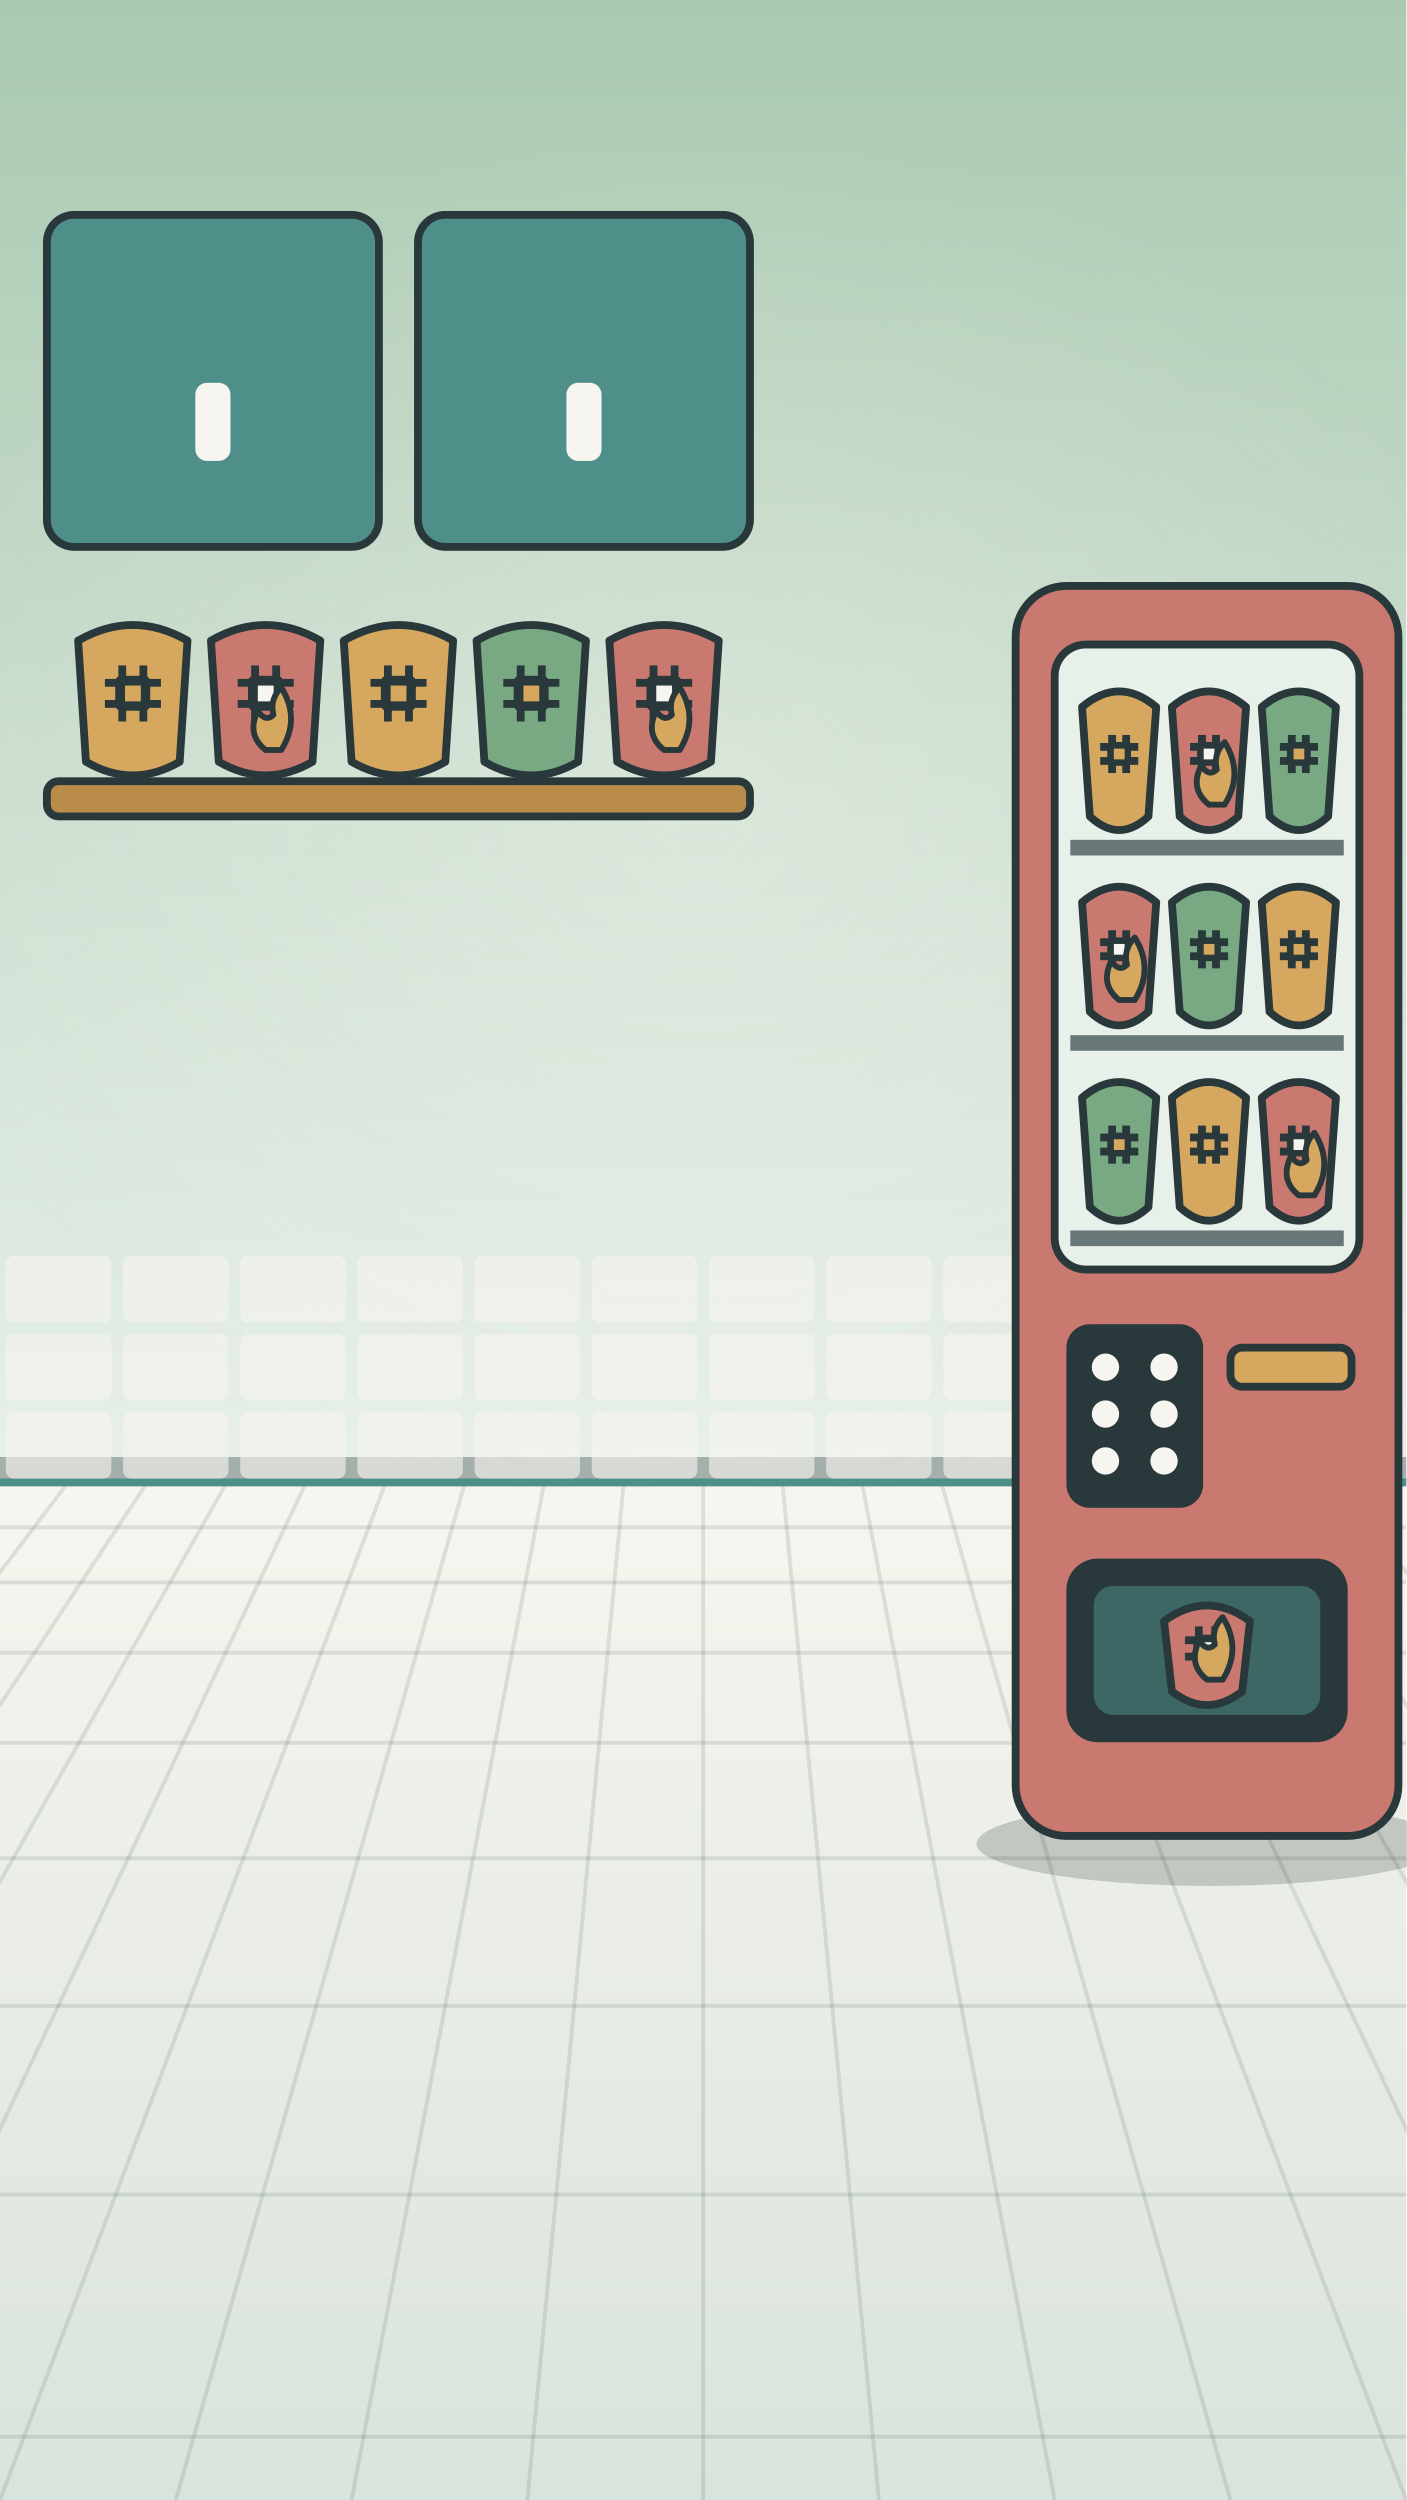
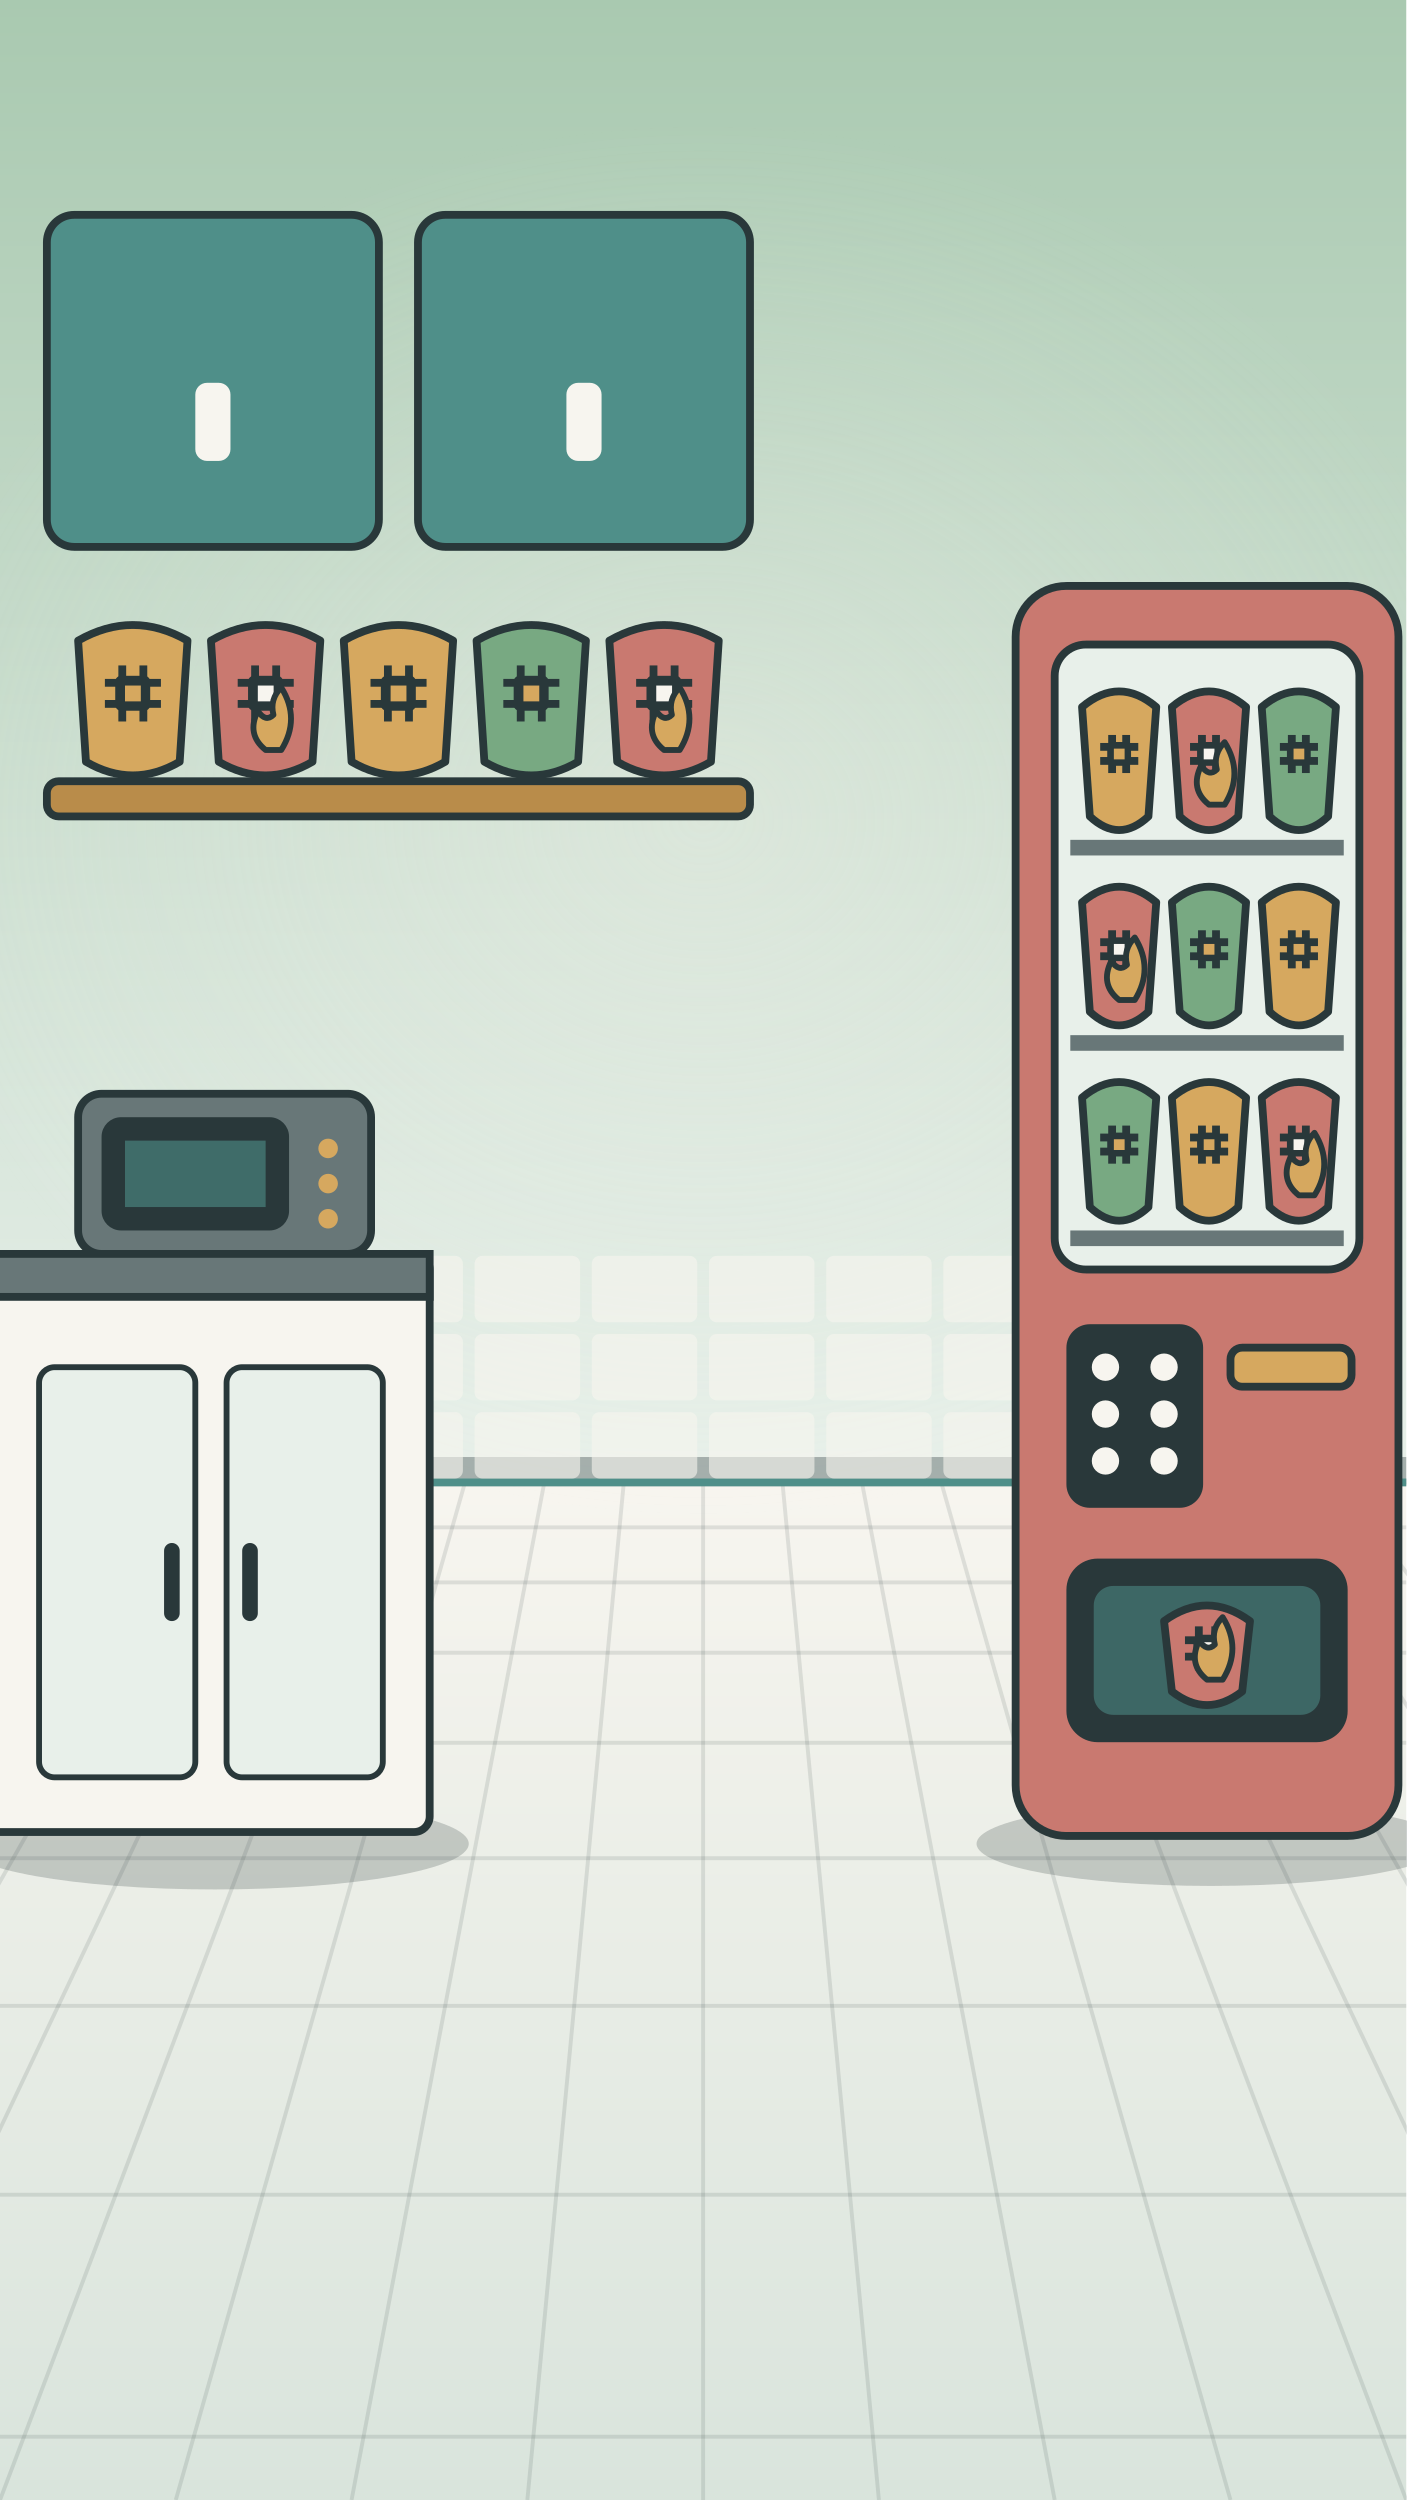
<svg xmlns="http://www.w3.org/2000/svg" width="720" height="1280" viewBox="0 0 720 1280">
  <defs>
    <linearGradient id="wall" x1="0" y1="0" x2="0" y2="1">
      <stop offset="0" stop-color="#A9C9B0" />
      <stop offset="1" stop-color="#E8F0EA" />
    </linearGradient>
    <linearGradient id="floor" x1="0" y1="0" x2="0" y2="1">
      <stop offset="0" stop-color="#F7F5EF" />
      <stop offset="1" stop-color="#D9E4DC" />
    </linearGradient>
    <radialGradient id="glow" cx="0.5" cy="0.5" r="0.5">
      <stop offset="0" stop-color="#F7F5EF" stop-opacity="0.35" />
      <stop offset="1" stop-color="#F7F5EF" stop-opacity="0" />
    </radialGradient>
  </defs>
  <rect width="720" height="760" fill="url(#wall)" />
  <rect y="760" width="720" height="520" fill="url(#floor)" />
  <ellipse cx="360" cy="420" rx="420" ry="360" fill="url(#glow)" />
  <line x1="-291.8" y1="760" x2="-1080" y2="1280" stroke="#29383A" stroke-opacity="0.12" stroke-width="2" />
  <line x1="-251.1" y1="760" x2="-990" y2="1280" stroke="#29383A" stroke-opacity="0.12" stroke-width="2" />
  <line x1="-210.3" y1="760" x2="-900" y2="1280" stroke="#29383A" stroke-opacity="0.12" stroke-width="2" />
  <line x1="-169.6" y1="760" x2="-810" y2="1280" stroke="#29383A" stroke-opacity="0.12" stroke-width="2" />
  <line x1="-128.8" y1="760" x2="-720" y2="1280" stroke="#29383A" stroke-opacity="0.12" stroke-width="2" />
  <line x1="-88.1" y1="760" x2="-630" y2="1280" stroke="#29383A" stroke-opacity="0.12" stroke-width="2" />
  <line x1="-47.4" y1="760" x2="-540" y2="1280" stroke="#29383A" stroke-opacity="0.12" stroke-width="2" />
  <line x1="-6.6" y1="760" x2="-450" y2="1280" stroke="#29383A" stroke-opacity="0.12" stroke-width="2" />
  <line x1="34.1" y1="760" x2="-360" y2="1280" stroke="#29383A" stroke-opacity="0.12" stroke-width="2" />
  <line x1="74.8" y1="760" x2="-270" y2="1280" stroke="#29383A" stroke-opacity="0.12" stroke-width="2" />
  <line x1="115.6" y1="760" x2="-180" y2="1280" stroke="#29383A" stroke-opacity="0.12" stroke-width="2" />
  <line x1="156.3" y1="760" x2="-90" y2="1280" stroke="#29383A" stroke-opacity="0.12" stroke-width="2" />
  <line x1="197.1" y1="760" x2="0" y2="1280" stroke="#29383A" stroke-opacity="0.12" stroke-width="2" />
  <line x1="237.8" y1="760" x2="90" y2="1280" stroke="#29383A" stroke-opacity="0.12" stroke-width="2" />
  <line x1="278.5" y1="760" x2="180" y2="1280" stroke="#29383A" stroke-opacity="0.12" stroke-width="2" />
  <line x1="319.3" y1="760" x2="270" y2="1280" stroke="#29383A" stroke-opacity="0.12" stroke-width="2" />
  <line x1="360.0" y1="760" x2="360" y2="1280" stroke="#29383A" stroke-opacity="0.12" stroke-width="2" />
  <line x1="400.7" y1="760" x2="450" y2="1280" stroke="#29383A" stroke-opacity="0.12" stroke-width="2" />
  <line x1="441.5" y1="760" x2="540" y2="1280" stroke="#29383A" stroke-opacity="0.12" stroke-width="2" />
  <line x1="482.2" y1="760" x2="630" y2="1280" stroke="#29383A" stroke-opacity="0.12" stroke-width="2" />
  <line x1="522.9" y1="760" x2="720" y2="1280" stroke="#29383A" stroke-opacity="0.12" stroke-width="2" />
  <line x1="563.7" y1="760" x2="810" y2="1280" stroke="#29383A" stroke-opacity="0.12" stroke-width="2" />
  <line x1="604.4" y1="760" x2="900" y2="1280" stroke="#29383A" stroke-opacity="0.12" stroke-width="2" />
  <line x1="645.2" y1="760" x2="990" y2="1280" stroke="#29383A" stroke-opacity="0.12" stroke-width="2" />
  <line x1="685.9" y1="760" x2="1080" y2="1280" stroke="#29383A" stroke-opacity="0.12" stroke-width="2" />
  <line x1="0" y1="760.0" x2="720" y2="760.0" stroke="#29383A" stroke-opacity="0.12" stroke-width="2" />
  <line x1="0" y1="782.0" x2="720" y2="782.0" stroke="#29383A" stroke-opacity="0.12" stroke-width="2" />
  <line x1="0" y1="810.2" x2="720" y2="810.2" stroke="#29383A" stroke-opacity="0.12" stroke-width="2" />
  <line x1="0" y1="846.2" x2="720" y2="846.2" stroke="#29383A" stroke-opacity="0.12" stroke-width="2" />
  <line x1="0" y1="892.3" x2="720" y2="892.3" stroke="#29383A" stroke-opacity="0.12" stroke-width="2" />
  <line x1="0" y1="951.4" x2="720" y2="951.4" stroke="#29383A" stroke-opacity="0.12" stroke-width="2" />
  <line x1="0" y1="1027.0" x2="720" y2="1027.0" stroke="#29383A" stroke-opacity="0.12" stroke-width="2" />
  <line x1="0" y1="1123.7" x2="720" y2="1123.7" stroke="#29383A" stroke-opacity="0.12" stroke-width="2" />
  <line x1="0" y1="1247.6" x2="720" y2="1247.6" stroke="#29383A" stroke-opacity="0.12" stroke-width="2" />
  <rect y="746" width="720" height="14" fill="#29383A" fill-opacity="0.35" />
  <rect y="757" width="720" height="4" fill="#4F8F89" />
  <rect x="3" y="643" width="54" height="34" rx="4" fill="#F7F5EF" fill-opacity="0.6" />
  <rect x="63" y="643" width="54" height="34" rx="4" fill="#F7F5EF" fill-opacity="0.6" />
  <rect x="123" y="643" width="54" height="34" rx="4" fill="#F7F5EF" fill-opacity="0.6" />
  <rect x="183" y="643" width="54" height="34" rx="4" fill="#F7F5EF" fill-opacity="0.6" />
  <rect x="243" y="643" width="54" height="34" rx="4" fill="#F7F5EF" fill-opacity="0.6" />
  <rect x="303" y="643" width="54" height="34" rx="4" fill="#F7F5EF" fill-opacity="0.6" />
  <rect x="363" y="643" width="54" height="34" rx="4" fill="#F7F5EF" fill-opacity="0.6" />
  <rect x="423" y="643" width="54" height="34" rx="4" fill="#F7F5EF" fill-opacity="0.6" />
  <rect x="483" y="643" width="54" height="34" rx="4" fill="#F7F5EF" fill-opacity="0.6" />
  <rect x="543" y="643" width="54" height="34" rx="4" fill="#F7F5EF" fill-opacity="0.6" />
  <rect x="603" y="643" width="54" height="34" rx="4" fill="#F7F5EF" fill-opacity="0.6" />
  <rect x="663" y="643" width="54" height="34" rx="4" fill="#F7F5EF" fill-opacity="0.6" />
  <rect x="3" y="683" width="54" height="34" rx="4" fill="#F7F5EF" fill-opacity="0.6" />
  <rect x="63" y="683" width="54" height="34" rx="4" fill="#F7F5EF" fill-opacity="0.6" />
  <rect x="123" y="683" width="54" height="34" rx="4" fill="#F7F5EF" fill-opacity="0.6" />
  <rect x="183" y="683" width="54" height="34" rx="4" fill="#F7F5EF" fill-opacity="0.6" />
  <rect x="243" y="683" width="54" height="34" rx="4" fill="#F7F5EF" fill-opacity="0.6" />
  <rect x="303" y="683" width="54" height="34" rx="4" fill="#F7F5EF" fill-opacity="0.6" />
  <rect x="363" y="683" width="54" height="34" rx="4" fill="#F7F5EF" fill-opacity="0.6" />
  <rect x="423" y="683" width="54" height="34" rx="4" fill="#F7F5EF" fill-opacity="0.6" />
  <rect x="483" y="683" width="54" height="34" rx="4" fill="#F7F5EF" fill-opacity="0.6" />
  <rect x="543" y="683" width="54" height="34" rx="4" fill="#F7F5EF" fill-opacity="0.6" />
  <rect x="603" y="683" width="54" height="34" rx="4" fill="#F7F5EF" fill-opacity="0.6" />
  <rect x="663" y="683" width="54" height="34" rx="4" fill="#F7F5EF" fill-opacity="0.6" />
  <rect x="3" y="723" width="54" height="34" rx="4" fill="#F7F5EF" fill-opacity="0.6" />
  <rect x="63" y="723" width="54" height="34" rx="4" fill="#F7F5EF" fill-opacity="0.6" />
  <rect x="123" y="723" width="54" height="34" rx="4" fill="#F7F5EF" fill-opacity="0.6" />
  <rect x="183" y="723" width="54" height="34" rx="4" fill="#F7F5EF" fill-opacity="0.6" />
  <rect x="243" y="723" width="54" height="34" rx="4" fill="#F7F5EF" fill-opacity="0.6" />
  <rect x="303" y="723" width="54" height="34" rx="4" fill="#F7F5EF" fill-opacity="0.6" />
  <rect x="363" y="723" width="54" height="34" rx="4" fill="#F7F5EF" fill-opacity="0.6" />
  <rect x="423" y="723" width="54" height="34" rx="4" fill="#F7F5EF" fill-opacity="0.6" />
  <rect x="483" y="723" width="54" height="34" rx="4" fill="#F7F5EF" fill-opacity="0.6" />
  <rect x="543" y="723" width="54" height="34" rx="4" fill="#F7F5EF" fill-opacity="0.6" />
  <rect x="603" y="723" width="54" height="34" rx="4" fill="#F7F5EF" fill-opacity="0.6" />
  <rect x="663" y="723" width="54" height="34" rx="4" fill="#F7F5EF" fill-opacity="0.6" />
  <rect x="24" y="110" width="170" height="170" rx="14" fill="#4F8F89" stroke="#29383A" stroke-width="4" />
  <rect x="100" y="196" width="18" height="40" rx="6" fill="#F7F5EF" />
  <rect x="214" y="110" width="170" height="170" rx="14" fill="#4F8F89" stroke="#29383A" stroke-width="4" />
  <rect x="290" y="196" width="18" height="40" rx="6" fill="#F7F5EF" />
  <rect x="24" y="400" width="360" height="18" rx="6" fill="#B98C4A" stroke="#29383A" stroke-width="4" />
  <path d="M40 328 q28.0 -16 56 0 l-4 62 q-24.0 14 -48 0 z" fill="#D6A85F" stroke="#29383A" stroke-width="4" stroke-linejoin="round" />
  <rect x="53.7" y="347.6" width="28.7" height="4" fill="#29383A" />
  <rect x="53.7" y="358.4" width="28.7" height="4" fill="#29383A" />
  <rect x="60.6" y="340.7" width="4" height="28.7" fill="#29383A" />
  <rect x="71.4" y="340.7" width="4" height="28.7" fill="#29383A" />
  <rect x="59.0" y="346.0" width="17.9" height="17.9" rx="3" fill="#29383A" />
  <rect x="64.0" y="351.0" width="8.1" height="8.1" fill="#D6A85F" />
  <path d="M108 328 q28.0 -16 56 0 l-4 62 q-24.0 14 -48 0 z" fill="#C97970" stroke="#29383A" stroke-width="4" stroke-linejoin="round" />
  <rect x="121.7" y="347.6" width="28.7" height="4" fill="#29383A" />
  <rect x="121.7" y="358.4" width="28.7" height="4" fill="#29383A" />
  <rect x="128.6" y="340.7" width="4" height="28.7" fill="#29383A" />
  <rect x="139.4" y="340.7" width="4" height="28.7" fill="#29383A" />
  <rect x="127.0" y="346.0" width="17.9" height="17.9" rx="3" fill="#29383A" />
  <rect x="132.0" y="351.0" width="8.1" height="8.1" fill="#F7F5EF" />
  <path d="M136.0 384 q-10 -8 -4 -20 q4 6 8 2 q-2 -8 4 -14 q10 16 0 32 z" fill="#D6A85F" stroke="#29383A" stroke-width="3" stroke-linejoin="round" />
  <path d="M176 328 q28.0 -16 56 0 l-4 62 q-24.0 14 -48 0 z" fill="#D6A85F" stroke="#29383A" stroke-width="4" stroke-linejoin="round" />
  <rect x="189.7" y="347.6" width="28.7" height="4" fill="#29383A" />
  <rect x="189.7" y="358.4" width="28.7" height="4" fill="#29383A" />
  <rect x="196.6" y="340.7" width="4" height="28.7" fill="#29383A" />
  <rect x="207.4" y="340.7" width="4" height="28.7" fill="#29383A" />
  <rect x="195.0" y="346.0" width="17.9" height="17.9" rx="3" fill="#29383A" />
  <rect x="200.0" y="351.0" width="8.1" height="8.1" fill="#D6A85F" />
  <path d="M244 328 q28.0 -16 56 0 l-4 62 q-24.0 14 -48 0 z" fill="#78A982" stroke="#29383A" stroke-width="4" stroke-linejoin="round" />
  <rect x="257.7" y="347.6" width="28.7" height="4" fill="#29383A" />
  <rect x="257.7" y="358.4" width="28.7" height="4" fill="#29383A" />
  <rect x="264.6" y="340.7" width="4" height="28.7" fill="#29383A" />
  <rect x="275.4" y="340.7" width="4" height="28.7" fill="#29383A" />
  <rect x="263.0" y="346.0" width="17.9" height="17.9" rx="3" fill="#29383A" />
  <rect x="268.0" y="351.0" width="8.1" height="8.1" fill="#D6A85F" />
  <path d="M312 328 q28.0 -16 56 0 l-4 62 q-24.0 14 -48 0 z" fill="#C97970" stroke="#29383A" stroke-width="4" stroke-linejoin="round" />
  <rect x="325.7" y="347.6" width="28.7" height="4" fill="#29383A" />
  <rect x="325.7" y="358.4" width="28.7" height="4" fill="#29383A" />
  <rect x="332.6" y="340.7" width="4" height="28.7" fill="#29383A" />
  <rect x="343.4" y="340.7" width="4" height="28.7" fill="#29383A" />
  <rect x="331.0" y="346.0" width="17.9" height="17.9" rx="3" fill="#29383A" />
  <rect x="336.0" y="351.0" width="8.1" height="8.1" fill="#F7F5EF" />
  <path d="M340.0 384 q-10 -8 -4 -20 q4 6 8 2 q-2 -8 4 -14 q10 16 0 32 z" fill="#D6A85F" stroke="#29383A" stroke-width="3" stroke-linejoin="round" />
+   <rect x="40" y="560" width="150" height="82" rx="12" fill="#687778" stroke="#29383A" stroke-width="4" />
+   <rect x="54" y="574" width="92" height="54" rx="8" fill="#29383A" stroke="#29383A" stroke-width="4" />
+   <rect x="64" y="584" width="72" height="34" fill="#4F8F89" fill-opacity="0.6" />
+   <circle cx="168" cy="588" r="5" fill="#D6A85F" />
+   <circle cx="168" cy="606" r="5" fill="#D6A85F" />
+   <circle cx="168" cy="624" r="5" fill="#D6A85F" />
+   <ellipse cx="110" cy="944" rx="130" ry="23.4" fill="#29383A" fill-opacity="0.22" />
+   <rect x="-10" y="642" width="230" height="296" rx="8" fill="#F7F5EF" stroke="#29383A" stroke-width="4" />
+   <rect x="-10" y="642" width="230" height="22" fill="#687778" stroke="#29383A" stroke-width="4" />
+   <rect x="20" y="700" width="80" height="210" rx="8" fill="#E8F0EA" stroke="#29383A" stroke-width="3" />
+   <rect x="116" y="700" width="80" height="210" rx="8" fill="#E8F0EA" stroke="#29383A" stroke-width="3" />
+   <rect x="84" y="790" width="8" height="40" rx="4" fill="#29383A" />
+   <rect x="124" y="790" width="8" height="40" rx="4" fill="#29383A" />
  <ellipse cx="620" cy="944" rx="120" ry="21.6" fill="#29383A" fill-opacity="0.22" />
  <rect x="520" y="300" width="196" height="640" rx="26" fill="#C97970" stroke="#29383A" stroke-width="4" />
  <rect x="540" y="330" width="156" height="320" rx="16" fill="#E8F0EA" stroke="#29383A" stroke-width="4" />
  <rect x="548" y="430" width="140" height="8" fill="#687778" />
  <path d="M554 362 q19.0 -16 38 0 l-4 56 q-15.0 14 -30 0 z" fill="#D6A85F" stroke="#29383A" stroke-width="4" stroke-linejoin="round" />
  <rect x="563.3" y="380.4" width="19.5" height="4" fill="#29383A" />
  <rect x="563.3" y="387.6" width="19.5" height="4" fill="#29383A" />
  <rect x="567.4" y="376.3" width="4" height="19.5" fill="#29383A" />
  <rect x="574.6" y="376.3" width="4" height="19.5" fill="#29383A" />
  <rect x="566.9" y="379.9" width="12.2" height="12.2" rx="3" fill="#29383A" />
  <rect x="570.3" y="383.3" width="5.5" height="5.5" fill="#D6A85F" />
  <path d="M600 362 q19.0 -16 38 0 l-4 56 q-15.0 14 -30 0 z" fill="#C97970" stroke="#29383A" stroke-width="4" stroke-linejoin="round" />
  <rect x="609.3" y="380.4" width="19.5" height="4" fill="#29383A" />
  <rect x="609.3" y="387.6" width="19.5" height="4" fill="#29383A" />
  <rect x="613.4" y="376.3" width="4" height="19.5" fill="#29383A" />
  <rect x="620.6" y="376.3" width="4" height="19.5" fill="#29383A" />
  <rect x="612.9" y="379.9" width="12.2" height="12.2" rx="3" fill="#29383A" />
  <rect x="616.3" y="383.3" width="5.5" height="5.5" fill="#F7F5EF" />
  <path d="M619.0 412 q-10 -8 -4 -20 q4 6 8 2 q-2 -8 4 -14 q10 16 0 32 z" fill="#D6A85F" stroke="#29383A" stroke-width="3" stroke-linejoin="round" />
  <path d="M646 362 q19.0 -16 38 0 l-4 56 q-15.0 14 -30 0 z" fill="#78A982" stroke="#29383A" stroke-width="4" stroke-linejoin="round" />
  <rect x="655.3" y="380.4" width="19.5" height="4" fill="#29383A" />
  <rect x="655.3" y="387.6" width="19.5" height="4" fill="#29383A" />
  <rect x="659.4" y="376.3" width="4" height="19.5" fill="#29383A" />
  <rect x="666.6" y="376.3" width="4" height="19.5" fill="#29383A" />
  <rect x="658.9" y="379.9" width="12.2" height="12.2" rx="3" fill="#29383A" />
  <rect x="662.3" y="383.3" width="5.5" height="5.5" fill="#D6A85F" />
  <rect x="548" y="530" width="140" height="8" fill="#687778" />
  <path d="M554 462 q19.0 -16 38 0 l-4 56 q-15.0 14 -30 0 z" fill="#C97970" stroke="#29383A" stroke-width="4" stroke-linejoin="round" />
  <rect x="563.3" y="480.4" width="19.5" height="4" fill="#29383A" />
  <rect x="563.3" y="487.6" width="19.5" height="4" fill="#29383A" />
  <rect x="567.4" y="476.3" width="4" height="19.5" fill="#29383A" />
  <rect x="574.6" y="476.3" width="4" height="19.5" fill="#29383A" />
  <rect x="566.9" y="479.9" width="12.2" height="12.2" rx="3" fill="#29383A" />
  <rect x="570.3" y="483.3" width="5.5" height="5.5" fill="#F7F5EF" />
  <path d="M573.0 512 q-10 -8 -4 -20 q4 6 8 2 q-2 -8 4 -14 q10 16 0 32 z" fill="#D6A85F" stroke="#29383A" stroke-width="3" stroke-linejoin="round" />
  <path d="M600 462 q19.0 -16 38 0 l-4 56 q-15.0 14 -30 0 z" fill="#78A982" stroke="#29383A" stroke-width="4" stroke-linejoin="round" />
  <rect x="609.3" y="480.4" width="19.5" height="4" fill="#29383A" />
  <rect x="609.3" y="487.6" width="19.5" height="4" fill="#29383A" />
  <rect x="613.4" y="476.3" width="4" height="19.5" fill="#29383A" />
  <rect x="620.6" y="476.3" width="4" height="19.5" fill="#29383A" />
  <rect x="612.9" y="479.9" width="12.2" height="12.2" rx="3" fill="#29383A" />
  <rect x="616.3" y="483.3" width="5.5" height="5.5" fill="#D6A85F" />
  <path d="M646 462 q19.0 -16 38 0 l-4 56 q-15.0 14 -30 0 z" fill="#D6A85F" stroke="#29383A" stroke-width="4" stroke-linejoin="round" />
  <rect x="655.3" y="480.4" width="19.5" height="4" fill="#29383A" />
  <rect x="655.3" y="487.6" width="19.5" height="4" fill="#29383A" />
  <rect x="659.4" y="476.3" width="4" height="19.5" fill="#29383A" />
  <rect x="666.6" y="476.3" width="4" height="19.5" fill="#29383A" />
  <rect x="658.9" y="479.9" width="12.2" height="12.2" rx="3" fill="#29383A" />
  <rect x="662.3" y="483.3" width="5.5" height="5.5" fill="#D6A85F" />
  <rect x="548" y="630" width="140" height="8" fill="#687778" />
  <path d="M554 562 q19.0 -16 38 0 l-4 56 q-15.0 14 -30 0 z" fill="#78A982" stroke="#29383A" stroke-width="4" stroke-linejoin="round" />
  <rect x="563.3" y="580.4" width="19.5" height="4" fill="#29383A" />
  <rect x="563.3" y="587.6" width="19.5" height="4" fill="#29383A" />
  <rect x="567.4" y="576.3" width="4" height="19.5" fill="#29383A" />
  <rect x="574.6" y="576.3" width="4" height="19.5" fill="#29383A" />
  <rect x="566.9" y="579.9" width="12.2" height="12.2" rx="3" fill="#29383A" />
  <rect x="570.3" y="583.3" width="5.5" height="5.5" fill="#D6A85F" />
  <path d="M600 562 q19.0 -16 38 0 l-4 56 q-15.0 14 -30 0 z" fill="#D6A85F" stroke="#29383A" stroke-width="4" stroke-linejoin="round" />
  <rect x="609.3" y="580.4" width="19.5" height="4" fill="#29383A" />
  <rect x="609.3" y="587.6" width="19.5" height="4" fill="#29383A" />
  <rect x="613.4" y="576.3" width="4" height="19.5" fill="#29383A" />
  <rect x="620.6" y="576.3" width="4" height="19.5" fill="#29383A" />
  <rect x="612.9" y="579.9" width="12.2" height="12.2" rx="3" fill="#29383A" />
  <rect x="616.3" y="583.3" width="5.5" height="5.5" fill="#D6A85F" />
  <path d="M646 562 q19.0 -16 38 0 l-4 56 q-15.0 14 -30 0 z" fill="#C97970" stroke="#29383A" stroke-width="4" stroke-linejoin="round" />
  <rect x="655.3" y="580.4" width="19.5" height="4" fill="#29383A" />
  <rect x="655.3" y="587.6" width="19.5" height="4" fill="#29383A" />
  <rect x="659.4" y="576.3" width="4" height="19.5" fill="#29383A" />
  <rect x="666.6" y="576.3" width="4" height="19.5" fill="#29383A" />
  <rect x="658.9" y="579.9" width="12.2" height="12.2" rx="3" fill="#29383A" />
  <rect x="662.3" y="583.3" width="5.5" height="5.5" fill="#F7F5EF" />
  <path d="M665.0 612 q-10 -8 -4 -20 q4 6 8 2 q-2 -8 4 -14 q10 16 0 32 z" fill="#D6A85F" stroke="#29383A" stroke-width="3" stroke-linejoin="round" />
  <rect x="548" y="680" width="66" height="90" rx="10" fill="#29383A" stroke="#29383A" stroke-width="4" />
  <circle cx="566" cy="700" r="7" fill="#F7F5EF" />
  <circle cx="596" cy="700" r="7" fill="#F7F5EF" />
  <circle cx="566" cy="724" r="7" fill="#F7F5EF" />
  <circle cx="596" cy="724" r="7" fill="#F7F5EF" />
  <circle cx="566" cy="748" r="7" fill="#F7F5EF" />
  <circle cx="596" cy="748" r="7" fill="#F7F5EF" />
  <rect x="630" y="690" width="62" height="20" rx="6" fill="#D6A85F" stroke="#29383A" stroke-width="4" />
  <rect x="548" y="800" width="140" height="90" rx="14" fill="#29383A" stroke="#29383A" stroke-width="4" />
  <rect x="560" y="812" width="116" height="66" rx="10" fill="#4F8F89" fill-opacity="0.55" />
  <path d="M596 830 q22.0 -16 44 0 l-4 36 q-18.0 14 -36 0 z" fill="#C97970" stroke="#29383A" stroke-width="4" stroke-linejoin="round" />
  <rect x="606.7" y="837.8" width="22.5" height="4" fill="#29383A" />
  <rect x="606.7" y="846.2" width="22.5" height="4" fill="#29383A" />
  <rect x="611.8" y="832.7" width="4" height="22.5" fill="#29383A" />
  <rect x="620.2" y="832.7" width="4" height="22.5" fill="#29383A" />
  <rect x="611.0" y="837.0" width="14.1" height="14.1" rx="3" fill="#29383A" />
  <rect x="614.8" y="840.8" width="6.3" height="6.3" fill="#F7F5EF" />
  <path d="M618.0 860 q-10 -8 -4 -20 q4 6 8 2 q-2 -8 4 -14 q10 16 0 32 z" fill="#D6A85F" stroke="#29383A" stroke-width="3" stroke-linejoin="round" />
</svg>
